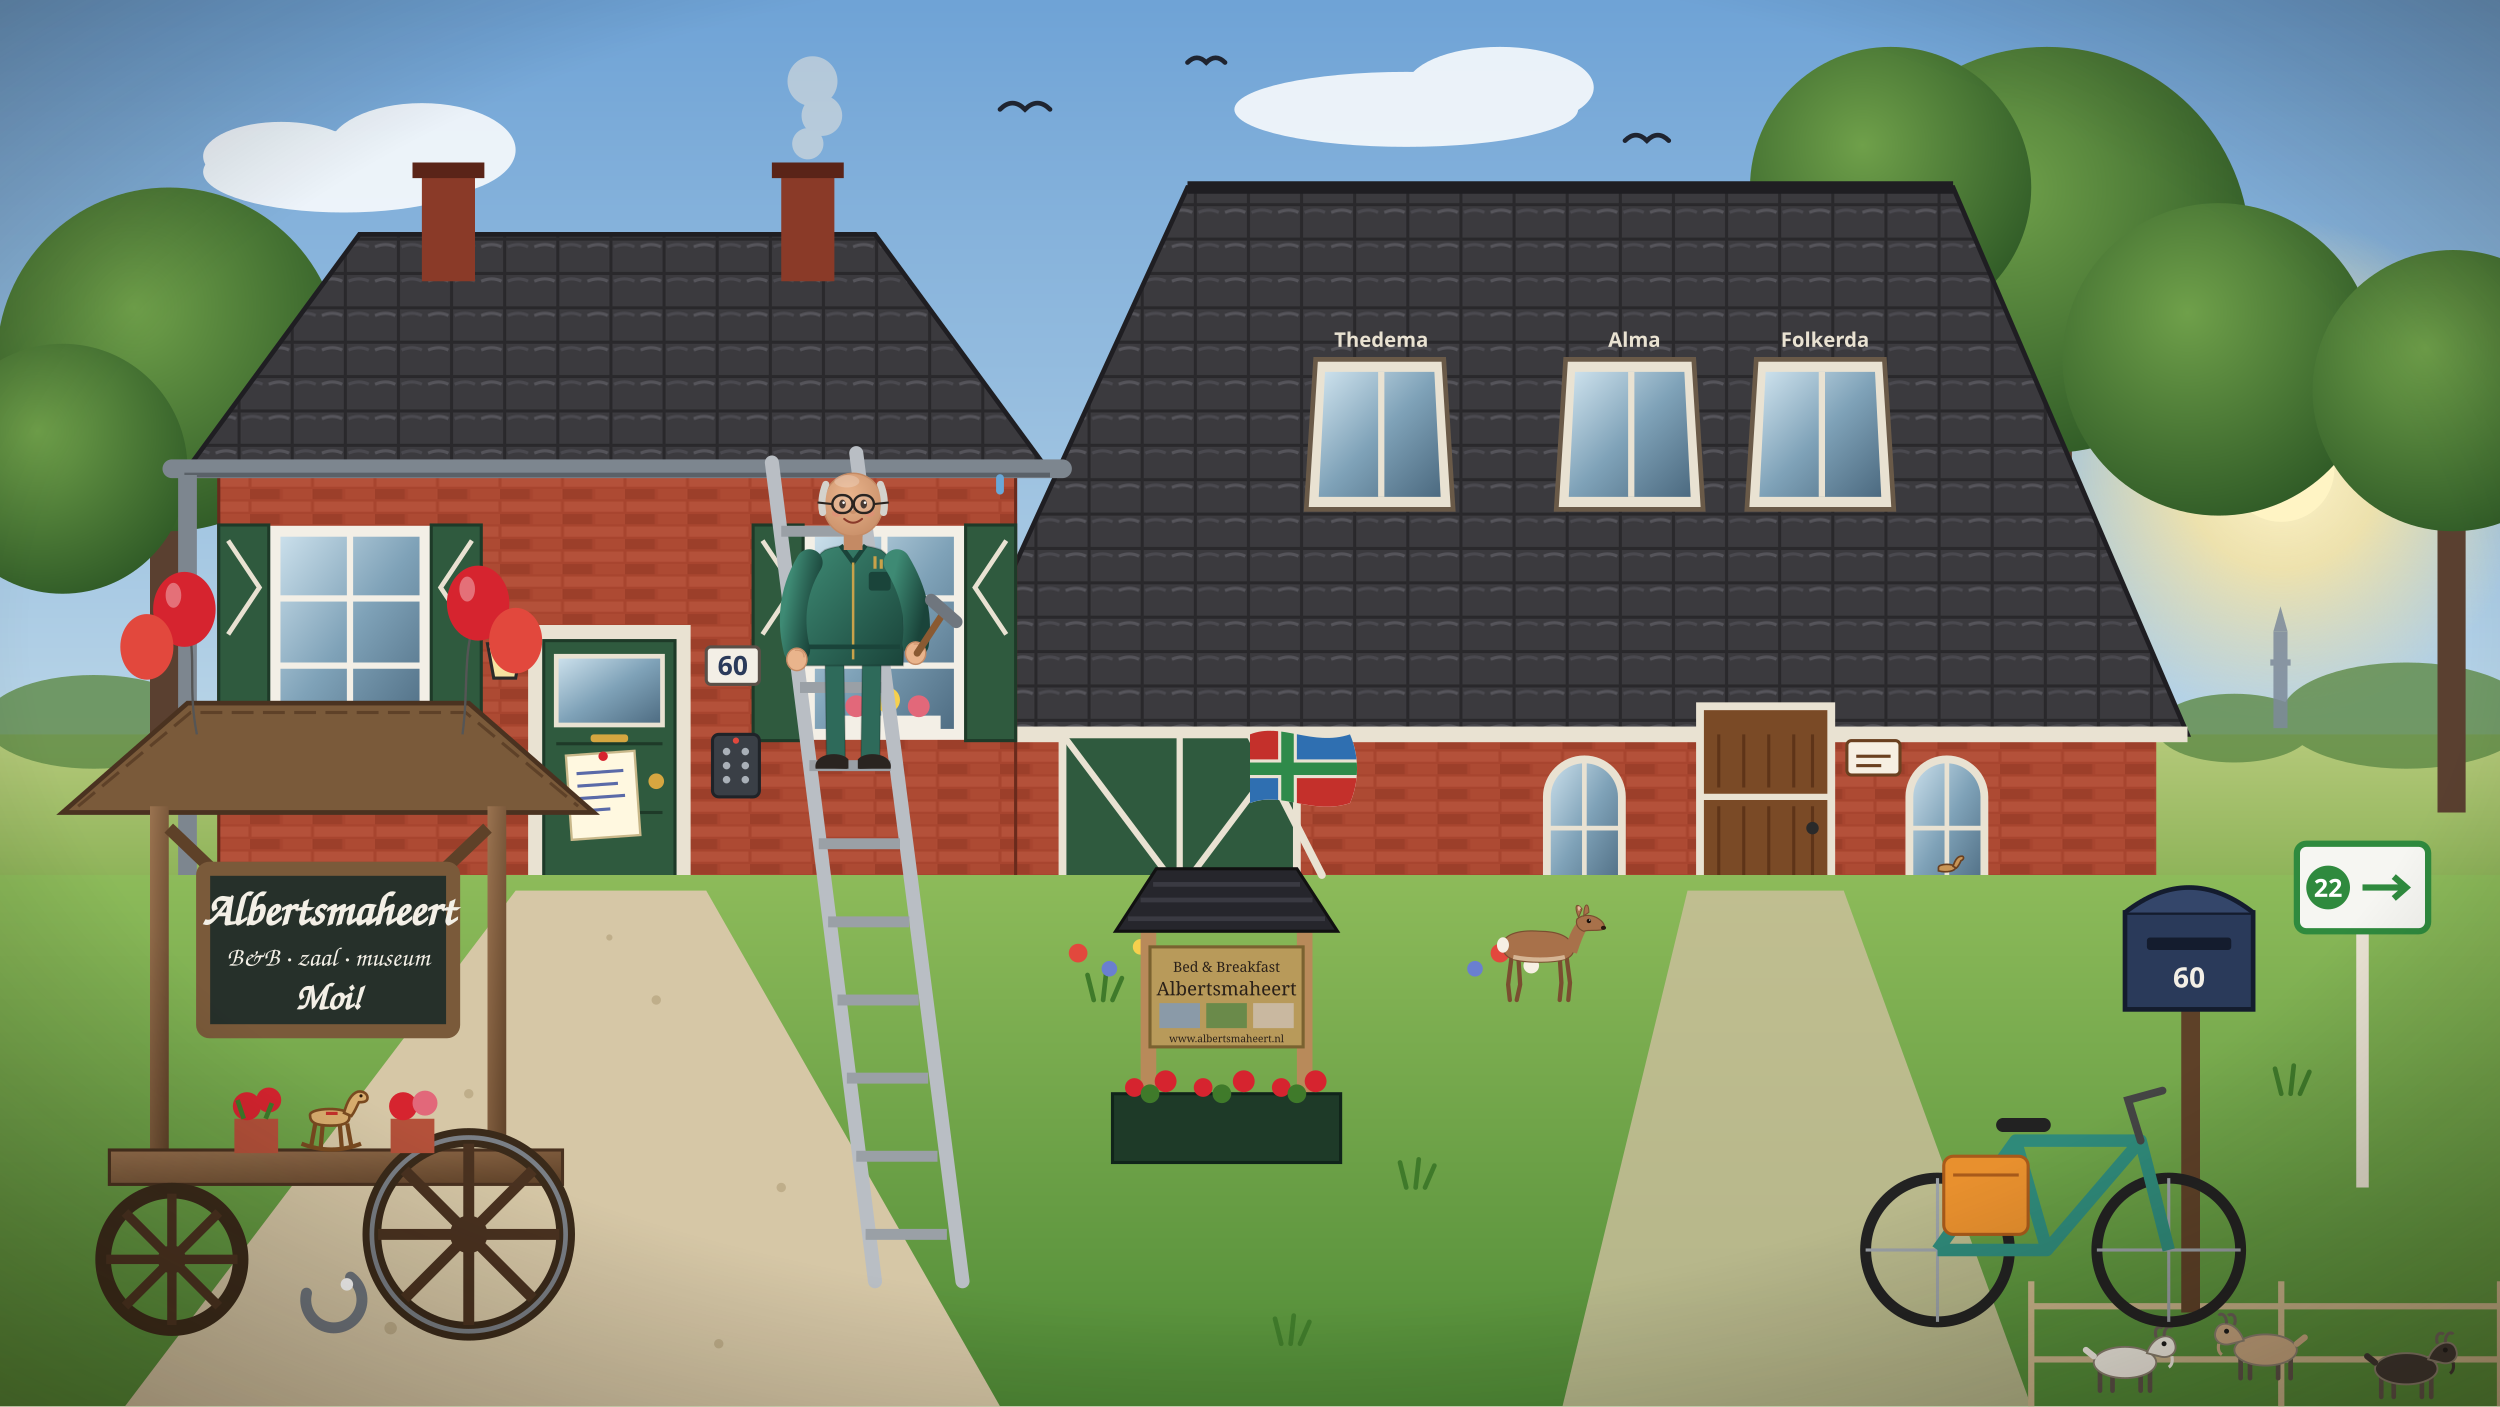
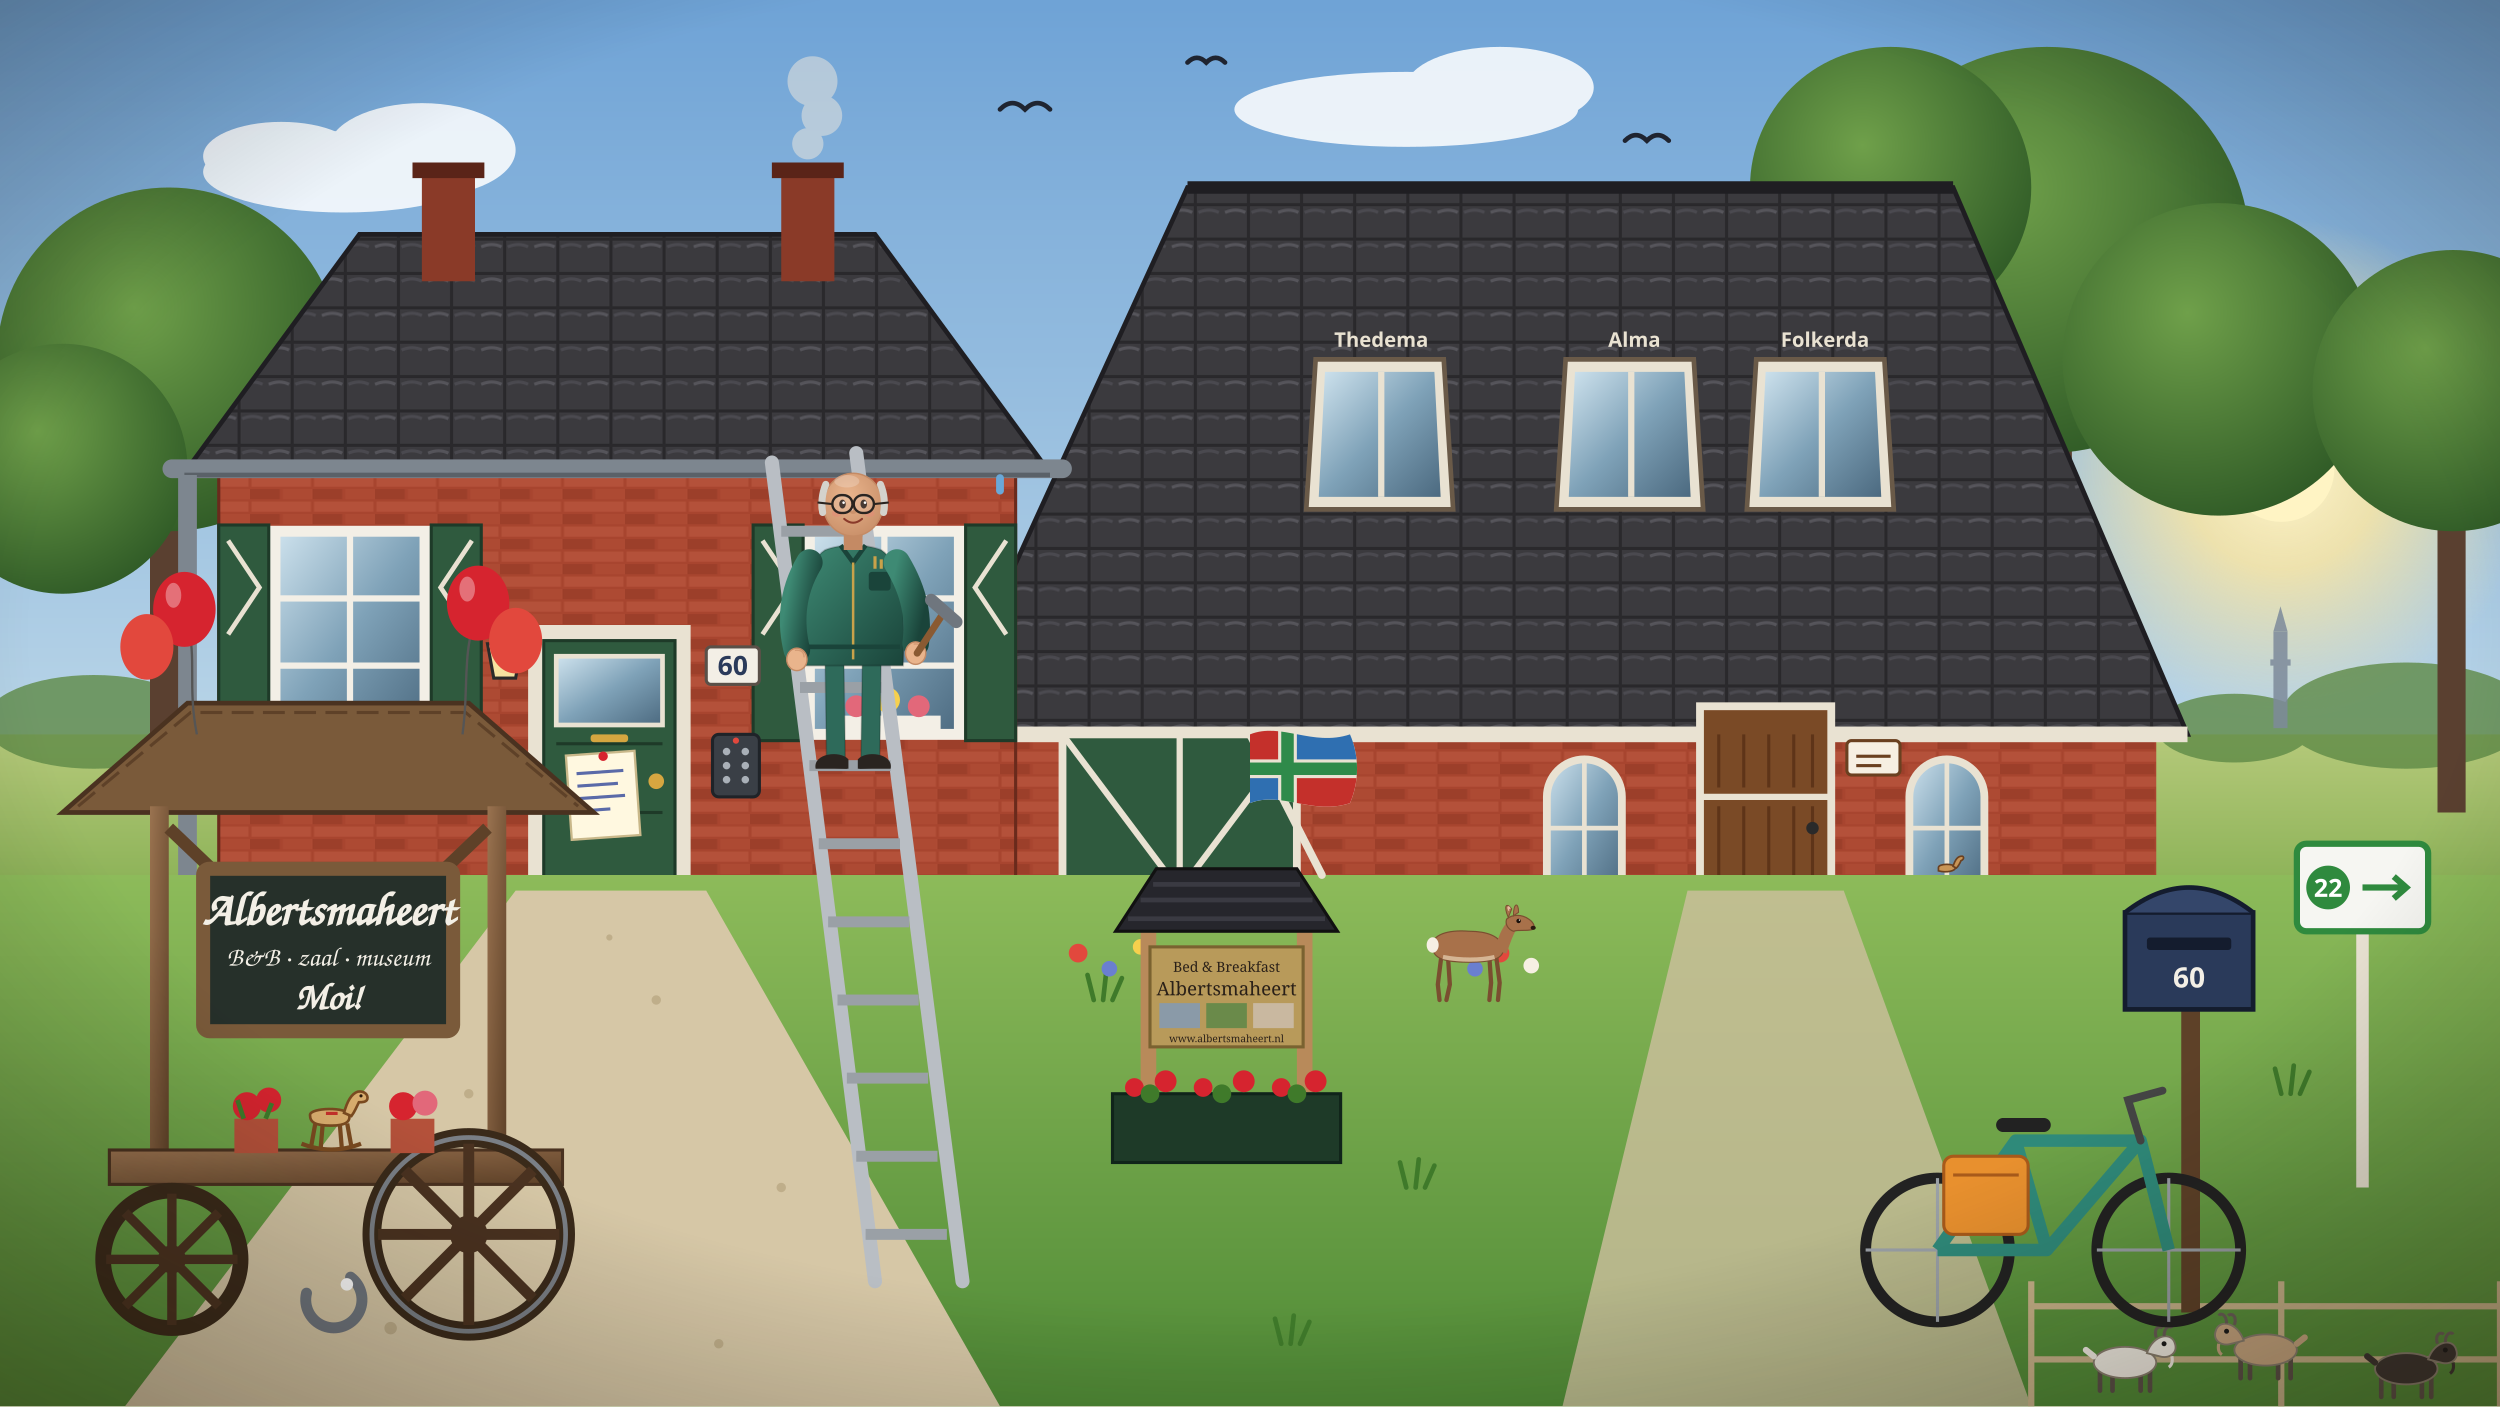
<svg xmlns="http://www.w3.org/2000/svg" class="scene" id="sc-erf" viewBox="0 0 1600 900" preserveAspectRatio="xMidYMid slice" aria-label="Het erf van de Albertsmaheert aan de Wolddijk">
  <defs>
    <linearGradient id="efSky" x1="0" y1="0" x2="0" y2="1">
      <stop offset="0" stop-color="#6fa3d6" />
      <stop offset=".55" stop-color="#bcd7e8" />
      <stop offset="1" stop-color="#f6dca8" />
    </linearGradient>
    <linearGradient id="efGrass" x1="0" y1="0" x2="0" y2="1">
      <stop offset="0" stop-color="#8dbb5a" />
      <stop offset="1" stop-color="#4f8a36" />
    </linearGradient>
    <linearGradient id="efField" x1="0" y1="0" x2="0" y2="1">
      <stop offset="0" stop-color="#b5c97a" />
      <stop offset="1" stop-color="#8fb45a" />
    </linearGradient>
    <pattern id="efBrick" width="40" height="16" patternUnits="userSpaceOnUse">
      <rect width="40" height="16" fill="#a8452f" />
      <rect x="1" y="1" width="38" height="6.5" fill="#b4513a" />
      <rect x="-19" y="9" width="38" height="6.5" fill="#9c3f2a" />
      <rect x="21" y="9" width="38" height="6.5" fill="#ad4a33" />
    </pattern>
    <pattern id="efTiles" width="34" height="22" patternUnits="userSpaceOnUse">
      <rect width="34" height="22" fill="#3b3a3e" />
      <path d="M0 21 H34 M17 0 V21" stroke="#2a292c" stroke-width="2" />
      <path d="M2 4 q7 -3 13 0" stroke="#55545a" stroke-width="2" fill="none" />
      <path d="M19 4 q7 -3 13 0" stroke="#4a494f" stroke-width="2" fill="none" />
    </pattern>
    <pattern id="efTilesRed" width="34" height="22" patternUnits="userSpaceOnUse">
      <rect width="34" height="22" fill="#8a3a28" />
      <path d="M0 21 H34 M17 0 V21" stroke="#6a2a1c" stroke-width="2" />
      <path d="M2 4 q7 -3 13 0" stroke="#a24a34" stroke-width="2" fill="none" />
    </pattern>
    <linearGradient id="efWood" x1="0" y1="0" x2="1" y2="1">
      <stop offset="0" stop-color="#9a7350" />
      <stop offset="1" stop-color="#5e4128" />
    </linearGradient>
    <linearGradient id="efGlass" x1="0" y1="0" x2="1" y2="1">
      <stop offset="0" stop-color="#cfe3ee" />
      <stop offset=".5" stop-color="#7fa2b8" />
      <stop offset="1" stop-color="#4c6a80" />
    </linearGradient>
    <radialGradient id="efSun" cx=".5" cy=".5" r=".5">
      <stop offset="0" stop-color="#fff6d0" />
      <stop offset=".4" stop-color="#ffe8a0" stop-opacity=".8" />
      <stop offset="1" stop-color="#ffe8a0" stop-opacity="0" />
    </radialGradient>
    <radialGradient id="efTree" cx=".4" cy=".35" r=".7">
      <stop offset="0" stop-color="#6fa04a" />
      <stop offset="1" stop-color="#2f5a26" />
    </radialGradient>
    <radialGradient id="efVign" cx=".5" cy=".45" r=".78">
      <stop offset=".62" stop-color="#000" stop-opacity="0" />
      <stop offset="1" stop-color="#2a1a08" stop-opacity=".45" />
    </radialGradient>
  </defs>
  <rect width="1600" height="900" fill="url(#efSky)" />
  <circle cx="1460" cy="300" r="160" fill="url(#efSun)" />
-   <circle cx="1460" cy="300" r="34" fill="#fff4c4" />
-   <g class="ef-clouds" fill="#ffffff" opacity=".85">
+   <circle id="ef-zon" cx="1460" cy="300" r="34" fill="#fff4c4" />
+   <g id="ef-wolken" class="ef-clouds" fill="#ffffff" opacity=".85">
    <g class="ef-cloud">
      <ellipse cx="220" cy="110" rx="90" ry="26" />
      <ellipse cx="270" cy="96" rx="60" ry="30" />
      <ellipse cx="180" cy="100" rx="50" ry="22" />
    </g>
    <g class="ef-cloud b">
      <ellipse cx="900" cy="70" rx="110" ry="24" />
      <ellipse cx="960" cy="56" rx="60" ry="26" />
    </g>
    <g class="ef-cloud c">
      <ellipse cx="1300" cy="150" rx="80" ry="18" />
      <ellipse cx="1340" cy="140" rx="46" ry="20" />
    </g>
  </g>
  <g class="ef-swallows" fill="none" stroke="#1f2430" stroke-width="3" stroke-linecap="round">
    <g transform="translate(640 70)">
      <path class="ef-sw" d="M0 0 q8 -8 16 0 q8 -8 16 0" />
    </g>
    <g transform="translate(760 40)">
      <path class="ef-sw b" d="M0 0 q6 -6 12 0 q6 -6 12 0" />
    </g>
    <g transform="translate(1040 90)">
      <path class="ef-sw c" d="M0 0 q7 -7 14 0 q7 -7 14 0" />
    </g>
  </g>
  <path d="M0 470 H1600 V560 H0Z" fill="url(#efField)" />
  <g fill="#5e8a46" opacity=".8">
    <ellipse cx="60" cy="462" rx="70" ry="30" />
    <ellipse cx="1540" cy="458" rx="80" ry="34" />
    <ellipse cx="1430" cy="466" rx="50" ry="22" />
  </g>
  <g id="ef-martini" fill="#7c8a9a" opacity=".85">
    <rect x="1455" y="404" width="9" height="62" />
    <rect x="1453" y="422" width="13" height="4" />
    <path d="M1455 404 l4.5 -16 l4.5 16z" />
  </g>
-   <g class="ef-trees">
+   <g id="ef-bomen" class="ef-trees">
    <rect x="96" y="250" width="22" height="260" fill="#5a4030" />
    <circle cx="108" cy="230" r="110" fill="url(#efTree)" />
    <circle cx="40" cy="300" r="80" fill="url(#efTree)" />
    <rect x="1300" y="150" width="26" height="370" fill="#5a4030" />
    <circle class="ef-leaf" cx="1310" cy="160" r="130" fill="url(#efTree)" />
    <circle class="ef-leaf b" cx="1420" cy="230" r="100" fill="url(#efTree)" />
    <circle class="ef-leaf" cx="1210" cy="120" r="90" fill="url(#efTree)" />
    <rect x="1560" y="250" width="18" height="270" fill="#5a4030" />
    <circle class="ef-leaf b" cx="1570" cy="250" r="90" fill="url(#efTree)" />
  </g>
  <g id="ef-barn">
    <path d="M600 470 L760 120 H1250 L1400 470Z" fill="url(#efTiles)" stroke="#1f1e22" stroke-width="3" />
    <path d="M760 120 H1250" stroke="#1f1e22" stroke-width="8" />
    <g>
      <path d="M842 230 h82 l6 96 h-94z" fill="#e9e2d2" stroke="#6a5a48" stroke-width="3" />
      <path d="M848 238 h70 l4 80 h-78z" fill="url(#efGlass)" />
      <path d="M884 238 v80" stroke="#e9e2d2" stroke-width="4" />
      <path d="M1002 230 h82 l6 96 h-94z" fill="#e9e2d2" stroke="#6a5a48" stroke-width="3" />
      <path d="M1008 238 h70 l4 80 h-78z" fill="url(#efGlass)" />
      <path d="M1044 238 v80" stroke="#e9e2d2" stroke-width="4" />
      <path d="M1124 230 h82 l6 96 h-94z" fill="#e9e2d2" stroke="#6a5a48" stroke-width="3" />
      <path d="M1130 238 h70 l4 80 h-78z" fill="url(#efGlass)" />
      <path d="M1166 238 v80" stroke="#e9e2d2" stroke-width="4" />
      <g font-family="Fredoka, sans-serif" font-size="13" font-weight="600" fill="#e9e2d2" text-anchor="middle">
        <text x="884" y="222">Thedema</text>
        <text x="1046" y="222">Alma</text>
        <text x="1168" y="222">Folkerda</text>
      </g>
    </g>
    <rect x="620" y="470" width="760" height="100" fill="url(#efBrick)" />
    <path d="M600 470 H1400" stroke="#e9e2d2" stroke-width="10" />
    <rect x="680" y="470" width="150" height="100" fill="#2f5a3e" stroke="#e9e2d2" stroke-width="5" />
    <path d="M755 470 v100 M680 470 L755 570 M830 470 L755 570" stroke="#e9e2d2" stroke-width="4" />
    <g id="ef-staldoor">
      <rect x="1088" y="452" width="84" height="118" fill="#7a4a26" stroke="#e9e2d2" stroke-width="5" />
      <path d="M1088 510 h84" stroke="#e9e2d2" stroke-width="4" />
      <path d="M1100 470 v34 M1116 470 v34 M1132 470 v34 M1148 470 v34 M1160 470 v34 M1100 516 v48 M1116 516 v48 M1132 516 v48 M1148 516 v48 M1160 516 v48" stroke="#5e3418" stroke-width="2" />
      <circle cx="1160" cy="530" r="4" fill="#2a2a2a" />
      <rect id="ef-horseshoe-door" x="1118" y="434" width="24" height="16" rx="3" fill="#e9e2d2" opacity="0" />
    </g>
    <g fill="url(#efGlass)" stroke="#e9e2d2" stroke-width="5">
      <path d="M990 570 v-60 a24 24 0 0 1 48 0 v60z" />
      <path d="M1222 570 v-60 a24 24 0 0 1 48 0 v60z" />
    </g>
    <g stroke="#e9e2d2" stroke-width="3" fill="none">
      <path d="M1014 486 v84 M990 530 h48 M1246 486 v84 M1222 530 h48" />
    </g>
    <g transform="translate(1246 566) scale(.18)" fill="#c99556" stroke="#6a4020" stroke-width="6">
      <path d="M-50 -6 Q0 14 50 -6" fill="none" />
      <path d="M-30 -60 C-30 -74 26 -76 30 -60 C32 -48 0 -40 -30 -48Z" />
      <path d="M22 -64 C30 -90 40 -102 56 -100 C64 -94 56 -86 50 -84 C46 -74 40 -64 34 -58Z" />
    </g>
    <rect x="1182" y="474" width="34" height="22" rx="3" fill="#f6efe2" stroke="#6a4020" stroke-width="2" />
    <path d="M1188 484 h22 M1188 490 h16" stroke="#6a4020" stroke-width="2" />
  </g>
  <g id="ef-house">
    <path d="M120 300 L230 150 H560 L670 300Z" fill="url(#efTiles)" stroke="#1f1e22" stroke-width="3" />
    <rect x="270" y="110" width="34" height="70" fill="#8a3a28" />
    <rect x="264" y="104" width="46" height="10" fill="#5a2418" />
    <rect x="500" y="110" width="34" height="70" fill="#8a3a28" />
    <rect x="494" y="104" width="46" height="10" fill="#5a2418" />
    <g class="ef-smoke" fill="#e8e4dc" opacity=".55">
      <circle cx="517" cy="92" r="10" />
      <circle cx="526" cy="74" r="13" />
      <circle cx="520" cy="52" r="16" />
    </g>
    <rect x="140" y="300" width="510" height="270" fill="url(#efBrick)" stroke="#6a2a1c" stroke-width="2" />
    <path id="ef-goot" d="M110 300 H680" stroke="#7d868f" stroke-width="12" stroke-linecap="round" />
    <path d="M118 304 H672" stroke="#5a6168" stroke-width="3" />
    <rect x="114" y="304" width="12" height="266" fill="#7d868f" />
    <path id="ef-drip" class="ef-drip" d="M640 306 v8" stroke="#6aa8d8" stroke-width="5" stroke-linecap="round" />
    <g>
      <g fill="url(#efGlass)" stroke="#f3efe6" stroke-width="7">
        <rect x="176" y="340" width="96" height="130" />
        <rect x="518" y="340" width="96" height="130" />
      </g>
      <g stroke="#f3efe6" stroke-width="4">
        <path d="M224 340 v130 M176 383 h96 M176 426 h96 M566 340 v130 M518 383 h96 M518 426 h96" />
      </g>
-       <g fill="#2f5a3e" stroke="#1e3a28" stroke-width="2">
+       <g id="ef-luiken" fill="#2f5a3e" stroke="#1e3a28" stroke-width="2">
        <rect x="140" y="336" width="32" height="138" />
        <rect x="276" y="336" width="32" height="138" />
        <rect x="482" y="336" width="32" height="138" />
        <rect x="618" y="336" width="32" height="138" />
      </g>
      <g fill="none" stroke="#e9e2d2" stroke-width="3">
        <path d="M146 346 l20 30 l-20 30 M302 346 l-20 30 l20 30 M488 346 l20 30 l-20 30 M644 346 l-20 30 l20 30" />
      </g>
      <g>
        <rect x="530" y="458" width="72" height="12" fill="#f3efe6" />
        <circle cx="548" cy="452" r="7" fill="#e2687a" />
        <circle cx="568" cy="448" r="8" fill="#f6d04d" />
        <circle cx="588" cy="452" r="7" fill="#e2687a" />
      </g>
    </g>
    <rect x="338" y="400" width="104" height="170" fill="#e9e2d2" />
    <rect id="ef-door" x="348" y="410" width="84" height="160" fill="#2f5a3e" stroke="#1e3a28" stroke-width="2" />
    <rect x="356" y="420" width="68" height="44" fill="url(#efGlass)" stroke="#e9e2d2" stroke-width="3" />
    <path d="M356 476 h68 M356 520 h68" stroke="#1e3a28" stroke-width="2" />
    <circle cx="420" cy="500" r="5" fill="#d6a640" />
    <rect x="378" y="470" width="24" height="5" rx="2" fill="#d6a640" />
    <g id="ef-note" class="ef-note">
      <rect x="364" y="482" width="44" height="54" fill="#fff8e0" stroke="#c9b88a" stroke-width="1.5" transform="rotate(-4 386 509)" />
      <path d="M370 494 h30 M370 502 h26 M370 510 h30 M370 518 h20" stroke="#5a6aa8" stroke-width="2" transform="rotate(-4 386 509)" />
      <circle cx="386" cy="484" r="3" fill="#d6242f" />
    </g>
    <rect x="452" y="414" width="34" height="24" rx="3" fill="#f3efe6" stroke="#5a5048" stroke-width="2" />
    <text x="469" y="432" text-anchor="middle" font-family="Fredoka, sans-serif" font-weight="700" font-size="17" fill="#2a3a5a">60</text>
    <g id="ef-kastje">
      <rect x="456" y="470" width="30" height="40" rx="4" fill="#3a3f46" stroke="#1f2328" stroke-width="2" />
      <g fill="#a9b0b8">
        <circle cx="465" cy="481" r="2.4" />
        <circle cx="477" cy="481" r="2.4" />
        <circle cx="465" cy="490" r="2.4" />
        <circle cx="477" cy="490" r="2.4" />
        <circle cx="465" cy="499" r="2.4" />
        <circle cx="477" cy="499" r="2.4" />
      </g>
      <circle id="ef-kastled" cx="471" cy="474" r="2" fill="#e2483d" />
    </g>
    <path d="M318 412 h10 v-6 h-10z" fill="#2a2a2a" />
    <path d="M312 412 h22 l-4 22 h-14z" fill="#f6e2a0" stroke="#2a2a2a" stroke-width="2" />
  </g>
  <path d="M0 560 H1600 V900 H0Z" fill="url(#efGrass)" />
  <path d="M330 570 L452 570 L640 900 L80 900Z" fill="#d6c7a6" />
  <g fill="#bfae8a">
    <circle cx="300" cy="700" r="3" />
    <circle cx="420" cy="640" r="3" />
    <circle cx="360" cy="800" r="4" />
    <circle cx="500" cy="760" r="3" />
    <circle cx="250" cy="850" r="4" />
    <circle cx="460" cy="860" r="3" />
    <circle cx="390" cy="600" r="2" />
  </g>
  <path d="M1080 570 L1180 570 L1300 900 L1000 900Z" fill="#cdbf9e" opacity=".8" />
  <g class="ef-grass" stroke="#3f7a2a" stroke-width="3" stroke-linecap="round" fill="none">
    <path d="M700 640 l-4 -16 M706 640 l2 -18 M712 640 l6 -14" />
    <path d="M900 760 l-4 -16 M906 760 l2 -18 M912 760 l6 -14" />
    <path d="M1460 700 l-4 -16 M1466 700 l2 -18 M1472 700 l6 -14" />
    <path d="M820 860 l-4 -16 M826 860 l2 -18 M832 860 l6 -14" />
  </g>
  <g>
    <circle cx="690" cy="610" r="6" fill="#e2483d" />
    <circle cx="710" cy="620" r="5" fill="#6a7fd0" />
    <circle cx="730" cy="606" r="5" fill="#f6d04d" />
    <circle cx="960" cy="610" r="6" fill="#e2483d" />
    <circle cx="980" cy="618" r="5" fill="#f6efe2" />
    <circle cx="944" cy="620" r="5" fill="#6a7fd0" />
  </g>
  <g id="ef-bnbbord">
    <path d="M846 560 L800 470" stroke="#e9e2d2" stroke-width="5" stroke-linecap="round" />
    <g class="ef-flag" transform="translate(800 470)">
      <clipPath id="efFlagClip">
        <path d="M0 0 C20 -8 40 8 64 0 C70 14 70 30 64 44 C40 52 20 36 0 44Z" />
      </clipPath>
      <g clip-path="url(#efFlagClip)">
        <rect x="0" y="-10" width="70" height="60" fill="#e9e2d2" />
        <rect x="0" y="-10" width="18" height="26" fill="#c4302b" />
        <rect x="30" y="-10" width="40" height="26" fill="#2f6fb1" />
        <rect x="0" y="28" width="18" height="24" fill="#2f6fb1" />
        <rect x="30" y="28" width="40" height="24" fill="#c4302b" />
        <rect x="20" y="-10" width="8" height="62" fill="#2f8a4a" />
        <rect x="0" y="18" width="70" height="8" fill="#2f8a4a" />
      </g>
    </g>
    <rect x="730" y="590" width="10" height="130" fill="#b88a5a" />
    <rect x="830" y="590" width="10" height="130" fill="#b88a5a" />
    <path d="M714 596 L740 556 H830 L856 596Z" fill="#26262c" stroke="#111" stroke-width="2" />
    <path d="M722 588 h126 M730 576 h110 M738 566 h94" stroke="#3a3a42" stroke-width="3" />
    <rect x="736" y="606" width="98" height="64" fill="#b89a5a" stroke="#7a6230" stroke-width="2" />
    <text x="785" y="622" text-anchor="middle" font-family="Georgia, serif" font-size="9" fill="#2a2018">Bed &amp; Breakfast</text>
    <text x="785" y="637" text-anchor="middle" font-family="Georgia, serif" font-size="12" fill="#2a2018">Albertsmaheert</text>
    <g>
      <rect x="742" y="642" width="26" height="16" fill="#8a9aa8" />
      <rect x="772" y="642" width="26" height="16" fill="#6a8a4a" />
      <rect x="802" y="642" width="26" height="16" fill="#c9b8a0" />
    </g>
    <text x="785" y="667" text-anchor="middle" font-family="Georgia, serif" font-size="6.5" fill="#2a2018">www.albertsmaheert.nl</text>
    <rect x="712" y="700" width="146" height="44" fill="#1e3a28" stroke="#10241a" stroke-width="2" />
    <g fill="#d6242f">
      <circle cx="726" cy="696" r="6" />
      <circle cx="746" cy="692" r="7" />
      <circle cx="770" cy="696" r="6" />
      <circle cx="796" cy="692" r="7" />
      <circle cx="820" cy="696" r="6" />
      <circle cx="842" cy="692" r="7" />
    </g>
    <g fill="#3f7a2a">
      <circle cx="736" cy="700" r="6" />
      <circle cx="782" cy="700" r="6" />
      <circle cx="830" cy="700" r="6" />
    </g>
  </g>
  <g id="ef-geiten" class="ef-geiten">
    <path d="M1300 900 V820 M1460 900 V820 M1600 900 V820 M1300 836 H1600 M1300 870 H1600" stroke="#c9b48a" stroke-width="4" />
    <g transform="translate(1360 880) scale(1 1)">
      <path d="M-16 -4 v14 M-8 -2 v12 M10 -2 v12 M16 -4 v14" stroke="#5a5048" stroke-width="3" stroke-linecap="round" />
      <ellipse cx="0" cy="-8" rx="20" ry="10" fill="#f4f0e6" stroke="#8a8070" stroke-width="1.2" />
      <path d="M-20 -12 l-5 -4" stroke="#f4f0e6" stroke-width="4" stroke-linecap="round" />
      <g class="ef-goathead">
        <path d="M14 -14 C18 -26 30 -28 32 -20 C34 -14 28 -10 22 -12Z" fill="#f4f0e6" stroke="#8a8070" stroke-width="1.2" />
        <path d="M20 -24 c-2 -6 2 -8 4 -6 M25 -25 c0 -6 4 -7 5 -5" stroke="#6a6058" stroke-width="2" fill="none" />
        <circle cx="25" cy="-20" r="1.6" fill="#1a1a1a" />
        <path d="M30 -12 q1 5 -2 7" stroke="#f4f0e6" stroke-width="2" fill="none" />
      </g>
    </g>
    <g transform="translate(1450 872) scale(-1 1)">
      <path d="M-16 -4 v14 M-8 -2 v12 M10 -2 v12 M16 -4 v14" stroke="#5a5048" stroke-width="3" stroke-linecap="round" />
      <ellipse cx="0" cy="-8" rx="20" ry="10" fill="#c9a882" stroke="#8a8070" stroke-width="1.2" />
      <path d="M-20 -12 l-5 -4" stroke="#c9a882" stroke-width="4" stroke-linecap="round" />
      <g class="ef-goathead">
        <path d="M14 -14 C18 -26 30 -28 32 -20 C34 -14 28 -10 22 -12Z" fill="#c9a882" stroke="#8a8070" stroke-width="1.2" />
        <path d="M20 -24 c-2 -6 2 -8 4 -6 M25 -25 c0 -6 4 -7 5 -5" stroke="#6a6058" stroke-width="2" fill="none" />
        <circle cx="25" cy="-20" r="1.6" fill="#1a1a1a" />
        <path d="M30 -12 q1 5 -2 7" stroke="#c9a882" stroke-width="2" fill="none" />
      </g>
    </g>
    <g transform="translate(1540 884) scale(1 1)">
      <path d="M-16 -4 v14 M-8 -2 v12 M10 -2 v12 M16 -4 v14" stroke="#5a5048" stroke-width="3" stroke-linecap="round" />
      <ellipse cx="0" cy="-8" rx="20" ry="10" fill="#3a3430" stroke="#8a8070" stroke-width="1.2" />
      <path d="M-20 -12 l-5 -4" stroke="#3a3430" stroke-width="4" stroke-linecap="round" />
      <g class="ef-goathead">
        <path d="M14 -14 C18 -26 30 -28 32 -20 C34 -14 28 -10 22 -12Z" fill="#3a3430" stroke="#8a8070" stroke-width="1.2" />
        <path d="M20 -24 c-2 -6 2 -8 4 -6 M25 -25 c0 -6 4 -7 5 -5" stroke="#6a6058" stroke-width="2" fill="none" />
        <circle cx="25" cy="-20" r="1.6" fill="#1a1a1a" />
        <path d="M30 -12 q1 5 -2 7" stroke="#3a3430" stroke-width="2" fill="none" />
      </g>
    </g>
  </g>
  <g id="ef-ree" class="ef-ree">
-     <g transform="translate(985 640)">
-       <g transform="translate(0 0) scale(0.55 0.55)">
-         <path d="M-32 -50 L-36 -18 L-34 0 M-24 -48 L-22 -18 L-26 0 M24 -50 L26 -20 L24 0 M32 -50 L36 -20 L34 0" stroke="#7a4e30" stroke-width="5" fill="none" stroke-linecap="round" />
-         <path d="M-42 -62 C-44 -76 -24 -82 0 -80 C22 -80 36 -74 40 -62 C42 -50 32 -44 0 -44 C-28 -44 -42 -48 -42 -62Z" fill="#a8714a" stroke="#7a4e30" stroke-width="1.4" />
-         <path d="M-30 -50 C-10 -46 14 -46 30 -50" stroke="#e8d2b4" stroke-width="5" fill="none" opacity=".7" />
-         <ellipse cx="-42" cy="-64" rx="7" ry="9" fill="#f6efe4" />
-         <g id="ef-reehead">
-           <g>
-             <path d="M30 -58 C34 -72 38 -84 46 -92 L58 -86 C52 -78 48 -66 44 -54Z" fill="#a8714a" />
-             <path d="M44 -94 C50 -100 62 -100 70 -94 C76 -90 78 -84 74 -82 C66 -80 58 -82 52 -80 C46 -82 42 -88 44 -94Z" fill="#a8714a" stroke="#7a4e30" stroke-width="1.4" />
-             <ellipse cx="75" cy="-84" rx="3" ry="2.4" fill="#2a1a10" />
-             <circle cx="58" cy="-92" r="2.6" fill="#1a100a" />
-             <circle cx="59" cy="-93" r=".8" fill="#fff" />
-             <path d="M46 -96 C40 -110 44 -114 50 -106Z M52 -98 C52 -114 58 -114 58 -102Z" fill="#a8714a" stroke="#7a4e30" stroke-width="1.2" />
-             <path d="M47 -104 C45 -108 46 -110 48 -106" stroke="#e8b8a0" stroke-width="2" />
+     <g class="ree-walk walking" style="--walk:180px;--walkt:26s">
+       <g transform="translate(940 640)">
+         <g transform="translate(0 0) scale(0.55 0.55)">
+           <path class="rleg a" d="M-32 -50 L-36 -18 L-34 0" stroke="#7a4e30" stroke-width="5" fill="none" stroke-linecap="round" />
+           <path class="rleg b" d="M-24 -48 L-22 -18 L-26 0" stroke="#7a4e30" stroke-width="5" fill="none" stroke-linecap="round" />
+           <path class="rleg b" d="M24 -50 L26 -20 L24 0" stroke="#7a4e30" stroke-width="5" fill="none" stroke-linecap="round" />
+           <path class="rleg a" d="M32 -50 L36 -20 L34 0" stroke="#7a4e30" stroke-width="5" fill="none" stroke-linecap="round" />
+           <path d="M-42 -62 C-44 -76 -24 -82 0 -80 C22 -80 36 -74 40 -62 C42 -50 32 -44 0 -44 C-28 -44 -42 -48 -42 -62Z" fill="#a8714a" stroke="#7a4e30" stroke-width="1.4" />
+           <path d="M-30 -50 C-10 -46 14 -46 30 -50" stroke="#e8d2b4" stroke-width="5" fill="none" opacity=".7" />
+           <ellipse cx="-42" cy="-64" rx="7" ry="9" fill="#f6efe4" />
+           <g id="ef-reehead">
+             <g>
+               <path d="M30 -58 C34 -72 38 -84 46 -92 L58 -86 C52 -78 48 -66 44 -54Z" fill="#a8714a" />
+               <path d="M44 -94 C50 -100 62 -100 70 -94 C76 -90 78 -84 74 -82 C66 -80 58 -82 52 -80 C46 -82 42 -88 44 -94Z" fill="#a8714a" stroke="#7a4e30" stroke-width="1.4" />
+               <ellipse cx="75" cy="-84" rx="3" ry="2.4" fill="#2a1a10" />
+               <circle cx="58" cy="-92" r="2.6" fill="#1a100a" />
+               <circle cx="59" cy="-93" r=".8" fill="#fff" />
+               <path d="M46 -96 C40 -110 44 -114 50 -106Z M52 -98 C52 -114 58 -114 58 -102Z" fill="#a8714a" stroke="#7a4e30" stroke-width="1.2" />
+               <path d="M47 -104 C45 -108 46 -110 48 -106" stroke="#e8b8a0" stroke-width="2" />
+             </g>
          </g>
        </g>
      </g>
    </g>
  </g>
  <g id="ef-ladder">
    <path d="M494 296 L560 820 M548 290 L616 820" stroke="#b9bec4" stroke-width="9" stroke-linecap="round" />
    <path d="M500 340 h52 M506 390 h52 M512 440 h52 M518 490 h52 M524 540 h52 M530 590 h52 M536 640 h52 M542 690 h52 M548 740 h52 M554 790 h52" stroke="#9aa0a6" stroke-width="7" />
  </g>
  <g id="ef-roelof">
    <g transform="translate(546 492)">
      <g transform="translate(0 0) scale(1.0 1.0)">
        <defs>
          <linearGradient id="efRKiel" x1="0" y1="0" x2="1" y2="1">
            <stop offset="0" stop-color="#3e8a74" />
            <stop offset="1" stop-color="#1a443a" />
          </linearGradient>
        </defs>
        <path d="M-18 -76 L-17 -4 L-5 -4 L-6 -76Z M18 -76 L17 -4 L5 -4 L6 -76Z" fill="#2e6a5a" stroke="#00000030" stroke-width="1" />
        <path d="M-21 -1 C-21 -9 -6 -10 -4 -6 L-4 0 Z M21 -1 C21 -9 6 -10 4 -6 L4 0 Z" fill="#2a2420" />
        <path d="M-24 0 C-26 -10 -8 -12 -3 -6 L-3 0Z M24 0 C26 -10 8 -12 3 -6 L3 0Z" fill="#2a2420" />
        <path d="M-32 -66 C-34 -110 -30 -132 -18 -140 C-8 -144 8 -144 18 -140 C30 -132 34 -110 32 -66Z" fill="url(#efRKiel)" stroke="#00000030" stroke-width="1.2" />
        <path d="M-8 -143 L0 -132 L8 -143" stroke="#1a443a" stroke-width="3" fill="none" />
        <path d="M0 -132 V-70" stroke="#c9a24a" stroke-width="1.6" />
        <rect x="10" y="-126" width="14" height="12" rx="2" fill="#1a443a" />
        <path d="M14 -128 v-8 M18 -128 v-6" stroke="#c9a24a" stroke-width="2" />
        <path d="M-30 -78 h60" stroke="#1a443a" stroke-width="3" />
        <path d="M-28 -132 C-40 -112 -40 -92 -36 -76" stroke="url(#efRKiel)" stroke-width="17" fill="none" stroke-linecap="round" />
        <ellipse cx="-36" cy="-70" rx="6.5" ry="7.2" fill="#e9b48c" stroke="#c48a64" stroke-width="0.91" />
        <path d="M-37.3 -75.8 q5.9 -0.7 5.9 4.5" stroke="#c48a64" stroke-width="0.91" fill="none" opacity=".6" />
        <g id="ef-arm">
          <path d="M28 -132 C40 -112 42 -96 40 -80" stroke="url(#efRKiel)" stroke-width="17" fill="none" stroke-linecap="round" />
          <ellipse cx="40" cy="-74" rx="6.5" ry="7.2" fill="#e9b48c" stroke="#c48a64" stroke-width="0.91" />
          <path d="M38.7 -79.8 q5.9 -0.7 5.9 4.5" stroke="#c48a64" stroke-width="0.91" fill="none" opacity=".6" />
          <path d="M41 -74 L58 -100" stroke="#8a5a32" stroke-width="4.5" stroke-linecap="round" />
          <path d="M50 -108 L66 -94" stroke="#6f767e" stroke-width="8" stroke-linecap="round" />
        </g>
        <rect x="-6" y="-152" width="12" height="12" fill="#c48a64" />
        <defs>
          <radialGradient id="efRSk" cx="0.42" cy="0.35" r="0.8">
            <stop offset="0" stop-color="#e9b48c" />
            <stop offset="1" stop-color="#c48a64" />
          </radialGradient>
        </defs>
        <ellipse cx="-18.1" cy="-167.5" rx="3.8" ry="4.9" fill="#e9b48c" stroke="#c48a64" stroke-width="0.95" />
        <ellipse cx="18.1" cy="-167.5" rx="3.8" ry="4.9" fill="#e9b48c" stroke="#c48a64" stroke-width="0.95" />
        <ellipse cx="0" cy="-169" rx="19" ry="20.1" fill="url(#efRSk)" stroke="#c48a64" stroke-width="0.95" />
        <ellipse cx="-6.8" cy="-169.4" rx="2.09" ry="2.85" fill="#2a1b14" />
        <circle cx="-6.1" cy="-170.3" r="0.85" fill="#fff" />
        <path d="M-9.9 -174.5 q3.0 -1.9 6.1 0.4" stroke="#9a968e" stroke-width="1.52" fill="none" stroke-linecap="round" />
        <ellipse cx="6.8" cy="-169.4" rx="2.09" ry="2.85" fill="#2a1b14" />
        <circle cx="7.6" cy="-170.3" r="0.85" fill="#fff" />
        <path d="M3.8 -174.5 q3.0 -1.9 6.1 0.4" stroke="#9a968e" stroke-width="1.52" fill="none" stroke-linecap="round" />
        <ellipse cx="-10.5" cy="-163.3" rx="3.2" ry="2.1" fill="#e48a76" opacity=".55" />
        <ellipse cx="10.5" cy="-163.3" rx="3.2" ry="2.1" fill="#e48a76" opacity=".55" />
        <ellipse cx="0" cy="-165.2" rx="2.7" ry="2.1" fill="#c48a64" opacity=".7" />
        <circle cx="-0.8" cy="-166.0" r="0.76" fill="#fff" opacity=".6" />
        <path d="M-5.7 -159.9 q5.7 4.9 11.4 0" stroke="#8a3a2a" stroke-width="1.33" fill="none" stroke-linecap="round" />
        <ellipse cx="-4" cy="-184" rx="8" ry="4" fill="#fff" opacity=".22" />
        <path d="M-17.5 -182 C-20 -176 -20.5 -170 -19.5 -164 M17.5 -182 C20 -176 20.5 -170 19.5 -164" stroke="#d4d2cc" stroke-width="4.5" fill="none" stroke-linecap="round" />
        <g fill="#ffffff22" stroke="#2a2420" stroke-width="1.52">
          <rect x="-13.3" y="-175.1" width="12.9" height="11.4" rx="5.7" />
          <rect x="0.4" y="-175.1" width="12.9" height="11.4" rx="5.7" />
        </g>
        <path d="M-0.4 -169.4 q0.4 -1.5 0.8 0 M-13.3 -169.4 l-9.5 -1.0 M13.3 -169.4 l9.5 -1.0" stroke="#2a2420" stroke-width="1.33" fill="none" />
      </g>
    </g>
  </g>
  <g id="ef-wagen">
    <path d="M40 520 L120 450 H300 L380 520Z" fill="#7a5a3a" stroke="#4a3220" stroke-width="3" />
    <path d="M50 516 L122 456 H298 L370 516" fill="none" stroke="#5e4128" stroke-width="2" stroke-dasharray="14 6" />
    <rect x="96" y="516" width="12" height="230" fill="url(#efWood)" />
    <rect x="312" y="516" width="12" height="230" fill="url(#efWood)" />
    <path d="M108 530 L150 570 M312 530 L270 570" stroke="#5e4128" stroke-width="8" />
    <rect x="130" y="556" width="160" height="104" rx="4" fill="#26302a" stroke="#7a5a3a" stroke-width="9" />
    <g id="ef-chalk" font-family="Caveat, cursive" fill="#f3efe6" text-anchor="middle">
      <text x="210" y="592" font-size="30" font-weight="700">Albertsmaheert</text>
      <text x="210" y="618" font-size="17">B&amp;B · zaal · museum</text>
      <text id="ef-chalkmoi" x="210" y="646" font-size="24" font-weight="700">Moi!</text>
    </g>
    <rect x="70" y="736" width="290" height="22" fill="url(#efWood)" stroke="#4a3220" stroke-width="2" />
    <g id="ef-wheel" class="ef-wheel">
      <circle cx="300" cy="790" r="62" fill="none" stroke="#3a2a1a" stroke-width="12" />
      <circle cx="300" cy="790" r="62" fill="none" stroke="#7a7f86" stroke-width="3" />
      <g stroke="#4a3220" stroke-width="7">
        <path d="M300 732 V848 M242 790 H358 M259 749 L341 831 M341 749 L259 831" />
      </g>
      <circle cx="300" cy="790" r="12" fill="#4a3220" />
    </g>
    <g>
      <circle cx="110" cy="806" r="44" fill="none" stroke="#3a2a1a" stroke-width="10" />
      <g stroke="#4a3220" stroke-width="6">
        <path d="M110 764 V848 M68 806 H152 M80 776 L140 836 M140 776 L80 836" />
      </g>
      <circle cx="110" cy="806" r="9" fill="#4a3220" />
    </g>
    <g id="ef-balloons">
      <path d="M126 470 C120 440 126 420 120 400 M296 470 C300 440 296 420 304 396" stroke="#555" stroke-width="1.5" fill="none" />
      <g class="ef-ball">
        <ellipse cx="118" cy="390" rx="20" ry="24" fill="#d6242f" />
        <ellipse cx="111" cy="381" rx="5" ry="8" fill="#fff" opacity=".35" />
      </g>
      <g class="ef-ball b">
        <ellipse cx="94" cy="414" rx="17" ry="21" fill="#e2483d" />
      </g>
      <g class="ef-ball">
        <ellipse cx="306" cy="386" rx="20" ry="24" fill="#d6242f" />
        <ellipse cx="299" cy="377" rx="5" ry="8" fill="#fff" opacity=".35" />
      </g>
      <g class="ef-ball b">
        <ellipse cx="330" cy="410" rx="17" ry="21" fill="#e2483d" />
      </g>
    </g>
    <g>
      <rect x="150" y="716" width="28" height="22" fill="#b4513a" />
      <circle cx="158" cy="708" r="9" fill="#d6242f" />
      <circle cx="172" cy="704" r="8" fill="#d6242f" />
      <path d="M156 716 l-4 -12 M170 716 l4 -10" stroke="#3f7a2a" stroke-width="3" />
    </g>
    <g>
      <rect x="250" y="716" width="28" height="22" fill="#b4513a" />
      <circle cx="258" cy="708" r="9" fill="#d6242f" />
      <circle cx="272" cy="706" r="8" fill="#e2687a" />
    </g>
    <g id="ef-paardje" class="ef-paardje" transform="translate(212 734) scale(.34)" fill="#d9ad6e" stroke="#7a4a20" stroke-width="5">
      <path d="M-56 -6 Q0 16 56 -6" fill="none" stroke-width="8" />
      <path d="M-30 -44 L-38 0 M-16 -44 L-20 4 M16 -44 L20 4 M30 -44 L38 0" stroke-width="8" />
      <path d="M-40 -60 C-40 -74 30 -76 34 -60 C36 -48 28 -40 0 -40 C-30 -40 -40 -46 -40 -60Z" />
      <path d="M24 -64 C30 -86 38 -100 50 -104 C62 -106 70 -98 68 -90 C66 -84 58 -84 52 -84 C48 -76 44 -66 38 -58Z" />
      <circle cx="56" cy="-96" r="3" fill="#2a1a0c" stroke="none" />
      <path d="M-10 -66 h22 v6 h-22z" fill="#c4302b" stroke="none" />
    </g>
  </g>
  <g id="ef-hoef" class="ef-glint">
    <path d="M198 838 a18 18 0 1 1 30 0" fill="none" stroke="#6f767e" stroke-width="7" stroke-linecap="round" transform="rotate(160 213 830)" />
    <circle class="ef-spark" cx="222" cy="822" r="4" fill="#fff" />
  </g>
  <g id="ef-post">
    <rect x="1396" y="640" width="12" height="200" fill="#5e4128" />
    <path d="M1360 584 h82 v62 h-82z" fill="#2a3a5a" stroke="#141c2e" stroke-width="3" />
    <path d="M1360 584 q41 -32 82 0" fill="#34466a" stroke="#141c2e" stroke-width="3" />
    <rect x="1374" y="600" width="54" height="8" rx="2" fill="#141c2e" />
    <text x="1401" y="632" text-anchor="middle" font-family="Fredoka, sans-serif" font-size="18" font-weight="700" fill="#f3efe6">60</text>
  </g>
  <g id="ef-fiets">
    <circle cx="1240" cy="800" r="46" fill="none" stroke="#222" stroke-width="7" />
    <circle cx="1388" cy="800" r="46" fill="none" stroke="#222" stroke-width="7" />
    <g stroke="#9aa0a6" stroke-width="2">
      <path d="M1240 754 V846 M1194 800 H1286 M1388 754 V846 M1342 800 H1434" />
    </g>
    <path d="M1240 800 L1290 730 L1370 730 L1388 800 M1290 730 L1310 800 L1370 730 M1310 800 L1240 800" stroke="#2f8a7a" stroke-width="8" fill="none" stroke-linejoin="round" />
    <path d="M1282 720 h26" stroke="#222" stroke-width="9" stroke-linecap="round" />
    <path d="M1370 730 L1362 704 l22 -6" stroke="#444" stroke-width="5" fill="none" stroke-linecap="round" />
    <rect x="1244" y="740" width="54" height="50" rx="6" fill="#e8902e" stroke="#a85a1a" stroke-width="2" />
    <path d="M1250 752 h42" stroke="#a85a1a" stroke-width="2" />
  </g>
  <g id="ef-knoop">
    <rect x="1508" y="560" width="8" height="200" fill="#e9e2d2" />
    <rect x="1470" y="540" width="84" height="56" rx="6" fill="#f6f6f2" stroke="#2f8a3e" stroke-width="4" />
    <circle cx="1490" cy="568" r="14" fill="#2f8a3e" />
    <text x="1490" y="574" text-anchor="middle" font-family="Fredoka, sans-serif" font-size="16" font-weight="700" fill="#fff">22</text>
    <path d="M1512 568 h28 m-8 -7 l8 7 l-8 7" stroke="#2f8a3e" stroke-width="4" fill="none" />
  </g>
  <rect width="1600" height="900" fill="url(#efVign)" pointer-events="none" />
  <g class="hits">
    <rect class="hit" data-hs="goot" data-label="De dakgoot" x="100" y="286" width="380" height="30" fill="transparent" />
    <rect class="hit" data-hs="roelof" data-label="Roelof, op de ladder" x="490" y="292" width="110" height="200" fill="transparent" />
    <rect class="hit" data-hs="ladder" data-label="De ladder" x="500" y="490" width="120" height="330" fill="transparent" />
    <rect class="hit" data-hs="voordeur" data-label="De voordeur" x="338" y="400" width="104" height="80" fill="transparent" />
    <rect class="hit" data-hs="briefje" data-label="Een briefje op de deur" x="356" y="480" width="64" height="62" fill="transparent" />
    <rect class="hit" data-hs="kastje" data-label="Het sleutelkastje" x="450" y="462" width="44" height="54" fill="transparent" />
    <rect class="hit" data-hs="huisnr" data-label="Het huisnummer" x="448" y="410" width="42" height="32" fill="transparent" />
    <rect class="hit" data-hs="ramen" data-label="De ramen van het voorhuis" x="170" y="334" width="110" height="140" fill="transparent" />
    <rect class="hit" data-hs="schoorsteen" data-label="De schoorsteen" x="494" y="96" width="46" height="84" fill="transparent" />
    <rect class="hit" data-hs="stal" data-label="De staldeur: de Paardenstal" x="1084" y="430" width="92" height="142" fill="transparent" />
    <rect class="hit" data-hs="dakramen" data-label="De dakramen van de hooizolder" x="836" y="210" width="380" height="120" fill="transparent" />
    <rect class="hit" data-hs="deeldeur" data-label="De grote deeldeuren" x="676" y="470" width="158" height="100" fill="transparent" />
    <rect class="hit" data-hs="stalraam" data-label="Een boograam met een hobbelpaardje" x="1218" y="480" width="56" height="92" fill="transparent" />
    <rect class="hit" data-hs="bord" data-label="Het welkomsbord" x="126" y="552" width="168" height="112" fill="transparent" />
    <rect class="hit" data-hs="ballon" data-label="Rode ballonnen" x="70" y="360" width="290" height="80" fill="transparent" />
    <rect class="hit" data-hs="wiel" data-label="Het wagenwiel" x="236" y="728" width="128" height="126" fill="transparent" />
    <rect class="hit" id="hit-hoef" data-hs="hoef" data-label="Iets glimt in het gras" x="186" y="806" width="52" height="46" fill="transparent" />
    <rect class="hit" id="hit-paardje" data-hs="paardje" data-label="Een houten hobbelpaardje" x="186" y="690" width="58" height="50" fill="transparent" />
    <rect class="hit" data-hs="brievenbus" data-label="De brievenbus" x="1356" y="560" width="92" height="90" fill="transparent" />
    <rect class="hit" data-hs="fiets" data-label="Jouw fiets" x="1190" y="696" width="160" height="152" fill="transparent" />
    <rect class="hit" data-hs="knoop" data-label="Een fietsknooppunt" x="1466" y="536" width="92" height="64" fill="transparent" />
-     <rect class="hit" data-hs="martini" data-label="Een torentje in de verte" x="1440" y="376" width="32" height="96" fill="transparent" />
+     <rect class="hit" data-hs="martini" data-label="De Martinitoren in Groningen, 7,5 km verderop" x="1440" y="376" width="32" height="96" fill="transparent" />
    <rect class="hit" data-hs="bnbbord" data-label="Het bord van de B&amp;B, met de Groninger vlag" x="706" y="460" width="160" height="290" fill="transparent" />
    <rect class="hit" data-hs="geiten" data-label="Geitjes in het veld" x="1310" y="840" width="290" height="60" fill="transparent" />
-     <rect class="hit" id="hit-ree" data-hs="ree" data-label="Een ree!" x="955" y="580" width="90" height="62" fill="transparent" />
+     <rect class="hit" id="hit-ree" data-hs="ree" data-label="Een ree, die rustig over het erf loopt" x="900" y="576" width="250" height="66" fill="transparent" />
+     <rect class="hit" data-hs="bomen" data-label="De grote bomen achter de boerderij" x="0" y="130" width="140" height="300" fill="transparent" />
+     <rect class="hit" data-hs="bomen" data-label="De grote bomen achter de boerderij" x="1260" y="40" width="340" height="180" fill="transparent" />
+     <rect class="hit" data-hs="wolk" data-label="Een wolk" x="120" y="70" width="200" height="70" fill="transparent" />
+     <rect class="hit" data-hs="wolk" data-label="Een wolk" x="800" y="40" width="220" height="50" fill="transparent" />
+     <rect class="hit" data-hs="zon" data-label="De avondzon" x="1420" y="260" width="80" height="80" fill="transparent" />
    <rect class="hit" data-hs="zwaluw" data-label="Zwaluwen" x="600" y="20" width="560" height="80" fill="transparent" />
  </g>
</svg>
